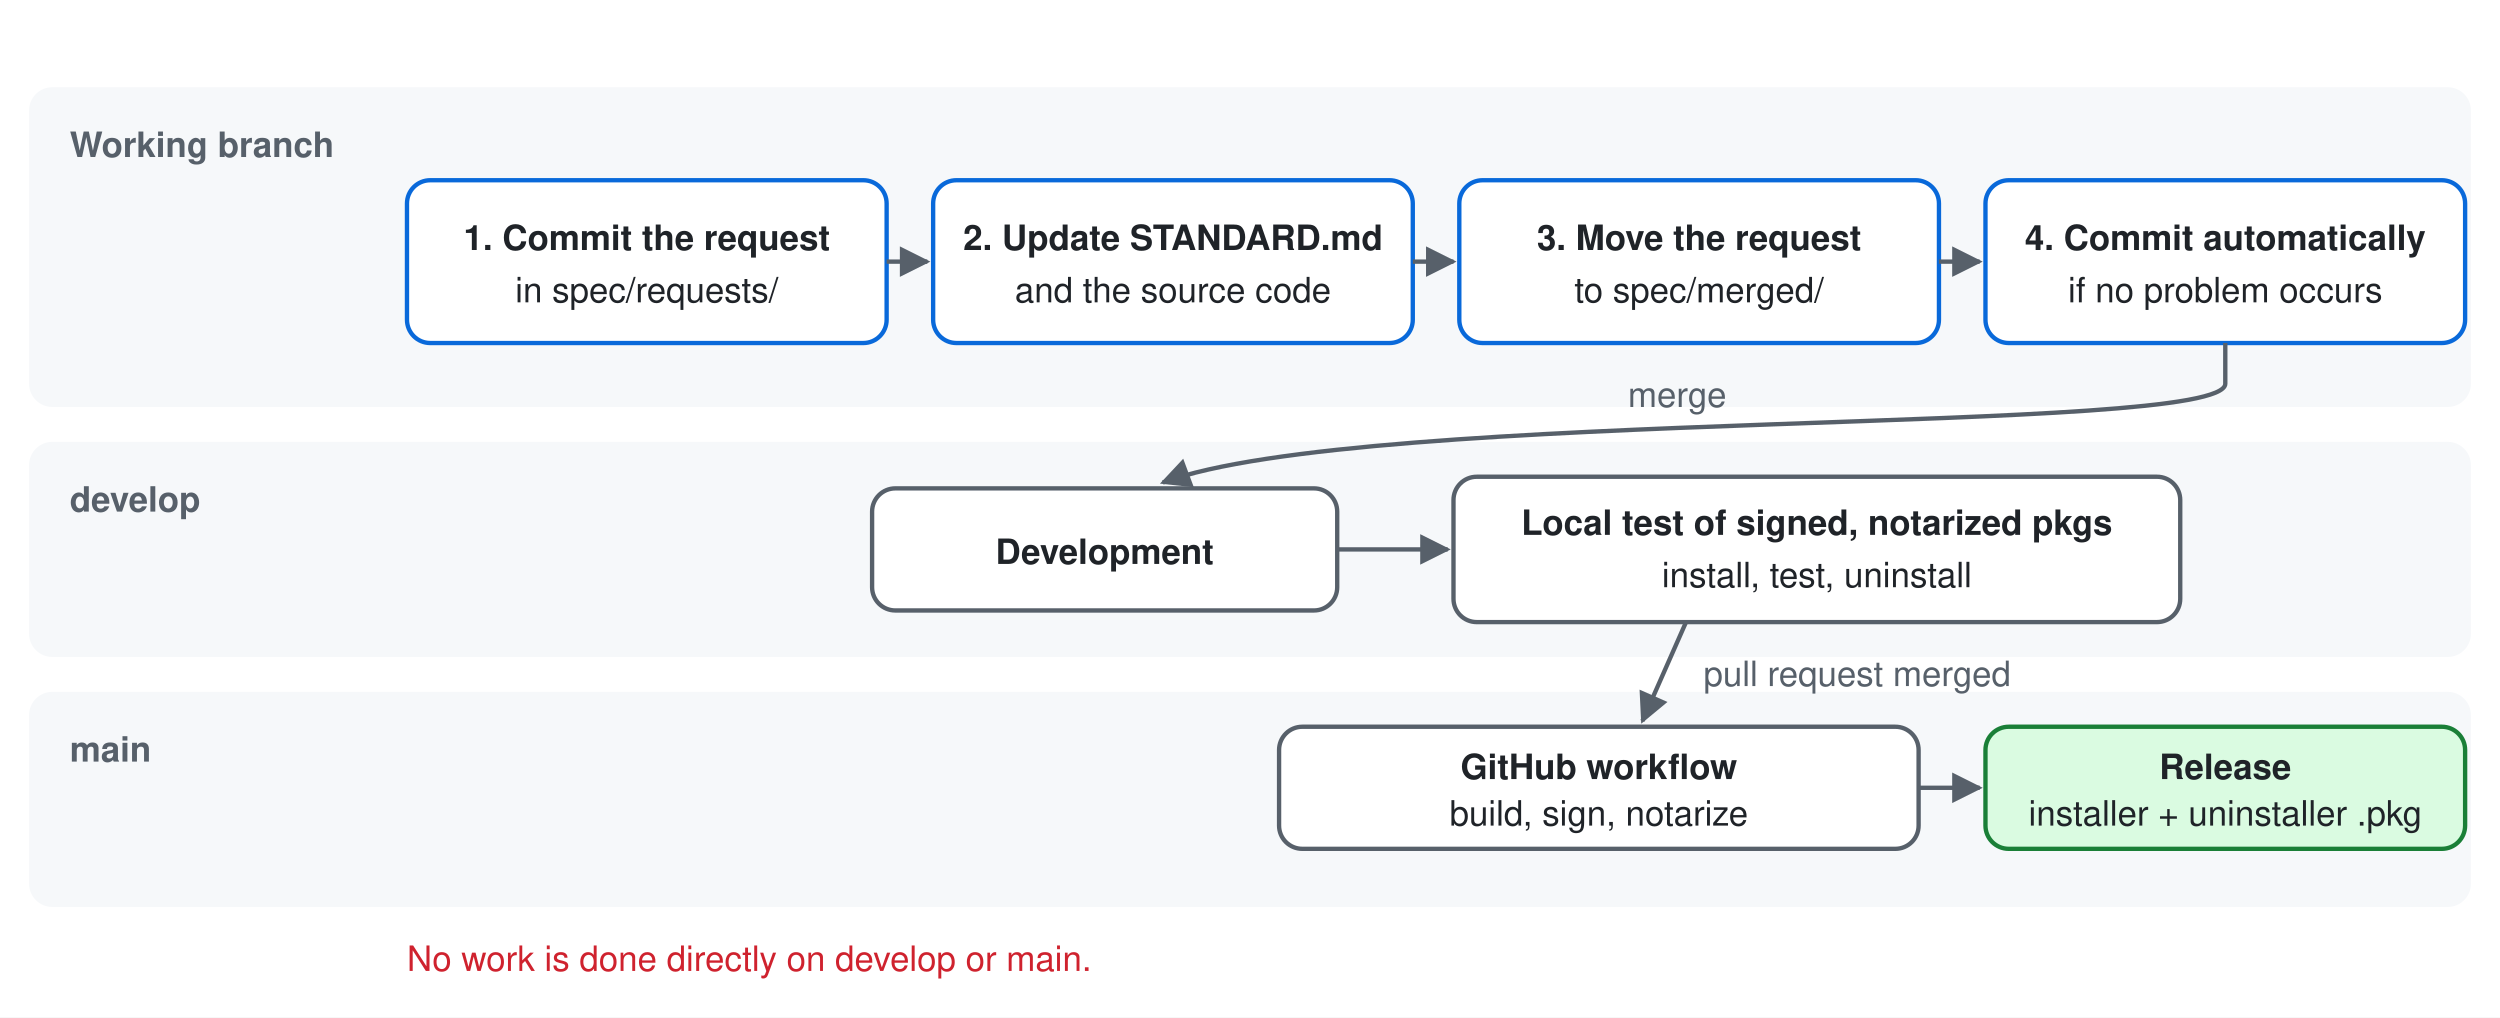
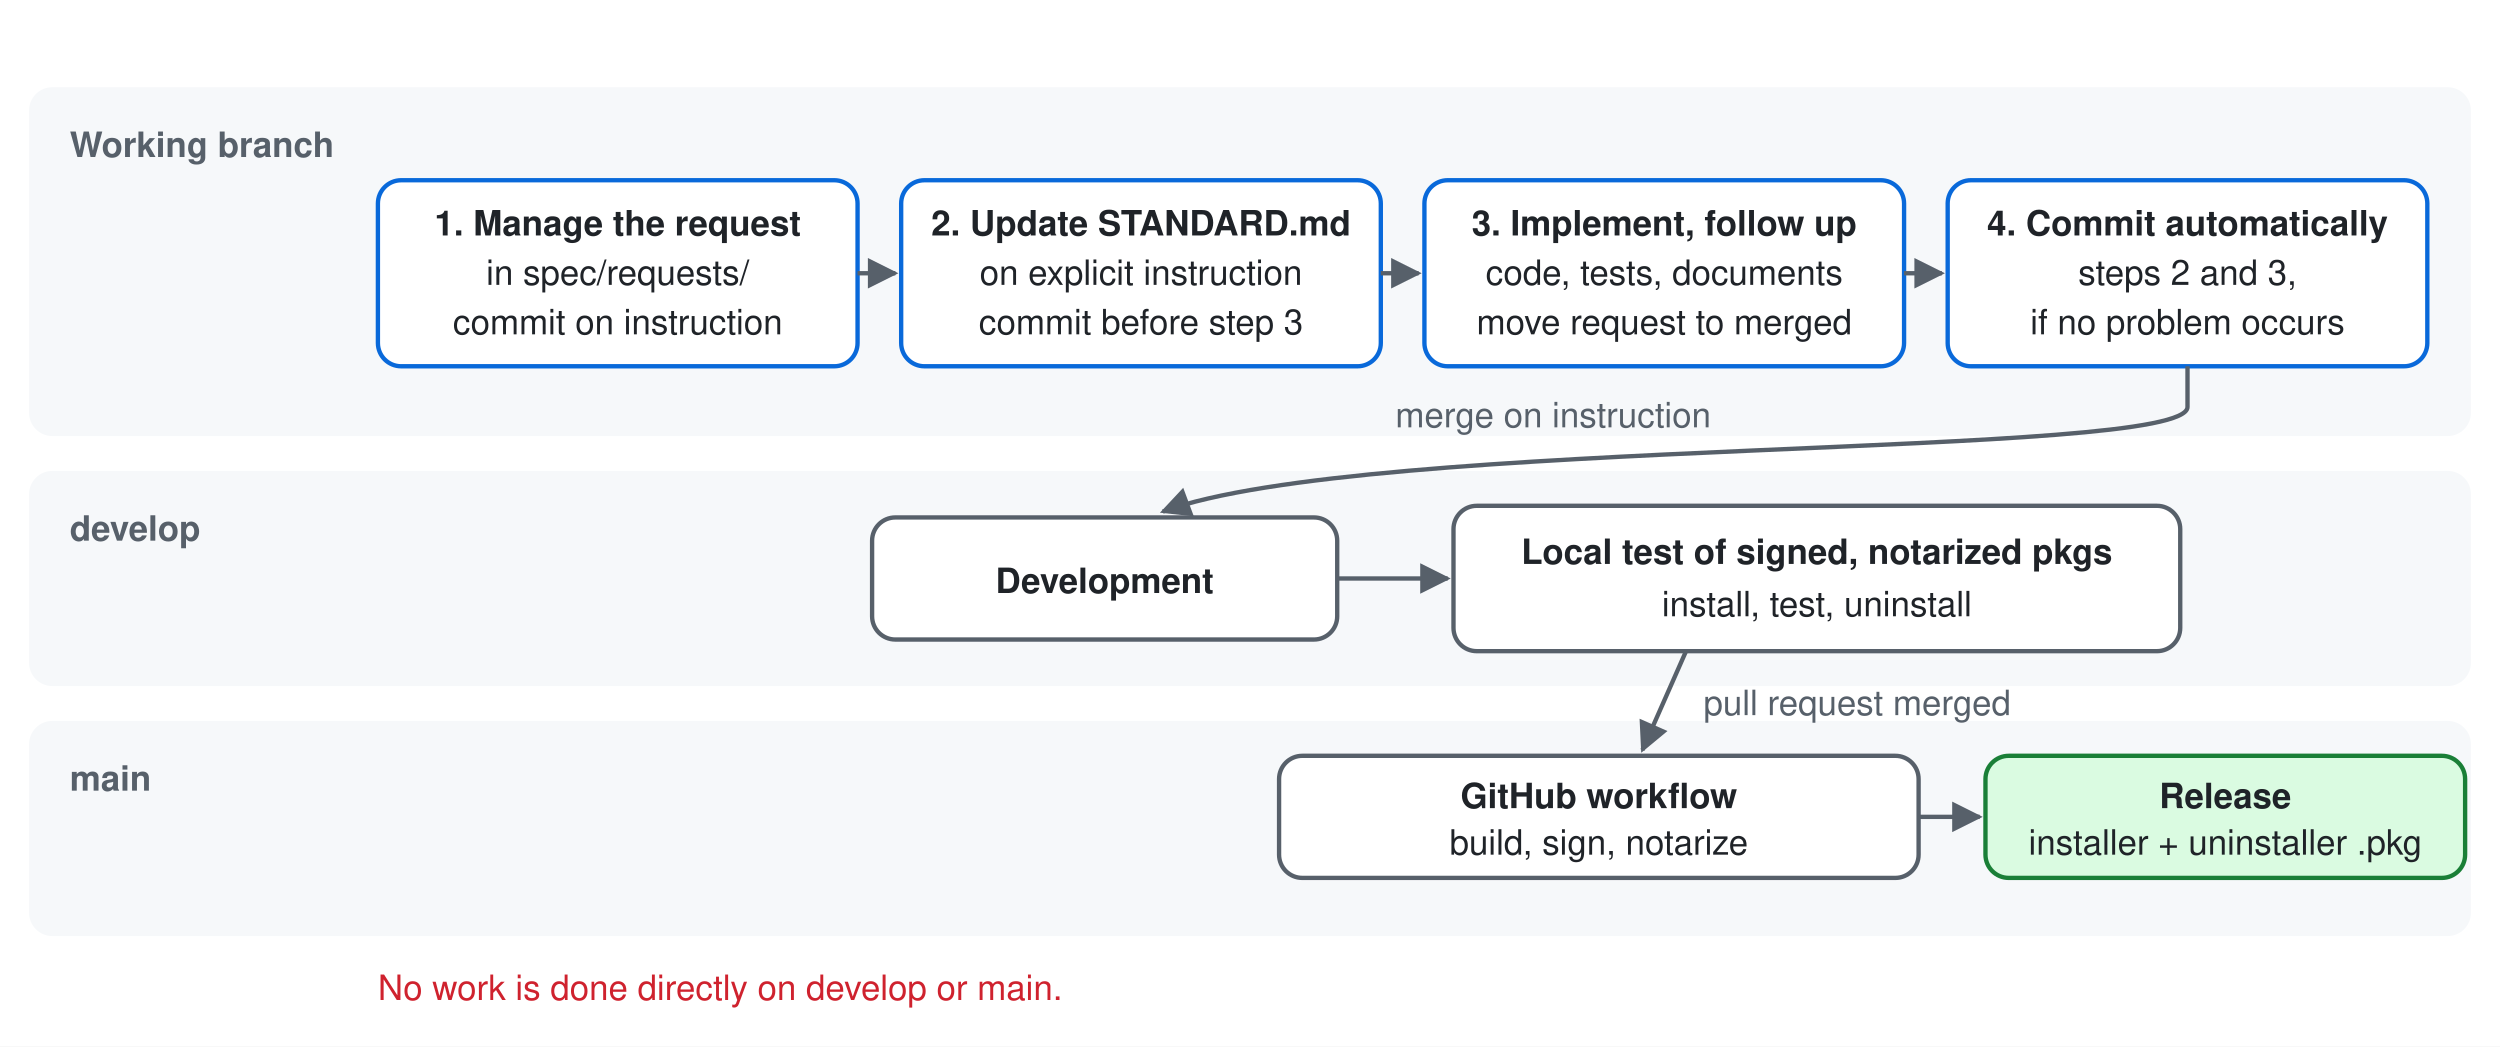
- <svg xmlns="http://www.w3.org/2000/svg" viewBox="0 0 860 350" font-family="-apple-system, Helvetica, Arial, sans-serif" font-size="12" fill="#1f2328">
+ <svg xmlns="http://www.w3.org/2000/svg" viewBox="0 0 860 360" font-family="-apple-system, Helvetica, Arial, sans-serif" font-size="12" fill="#1f2328">
  <defs>
    <marker id="arrow" viewBox="0 0 10 10" refX="9" refY="5" markerWidth="7" markerHeight="7" orient="auto">
      <path d="M0,0 L10,5 L0,10 z" fill="#57606a" />
    </marker>
  </defs>
-   <rect width="860" height="350" fill="#ffffff" />
-   <rect x="10" y="30" width="840" height="110" rx="8" fill="#f6f8fa" />
-   <rect x="10" y="152" width="840" height="74" rx="8" fill="#f6f8fa" />
-   <rect x="10" y="238" width="840" height="74" rx="8" fill="#f6f8fa" />
+   <rect width="860" height="360" fill="#ffffff" />
+   <rect x="10" y="30" width="840" height="120" rx="8" fill="#f6f8fa" />
+   <rect x="10" y="162" width="840" height="74" rx="8" fill="#f6f8fa" />
+   <rect x="10" y="248" width="840" height="74" rx="8" fill="#f6f8fa" />
  <g font-weight="600" fill="#57606a">
    <text x="24" y="54">Working branch</text>
-     <text x="24" y="176">develop</text>
-     <text x="24" y="262">main</text>
+     <text x="24" y="186">develop</text>
+     <text x="24" y="272">main</text>
  </g>
  <g fill="#ffffff" stroke="#0969da" stroke-width="1.5">
-     <rect x="140" y="62" width="165" height="56" rx="8" />
-     <rect x="321" y="62" width="165" height="56" rx="8" />
-     <rect x="502" y="62" width="165" height="56" rx="8" />
-     <rect x="683" y="62" width="165" height="56" rx="8" />
+     <rect x="130" y="62" width="165" height="64" rx="8" />
+     <rect x="310" y="62" width="165" height="64" rx="8" />
+     <rect x="490" y="62" width="165" height="64" rx="8" />
+     <rect x="670" y="62" width="165" height="64" rx="8" />
  </g>
  <g text-anchor="middle">
-     <text x="222.5" y="86" font-weight="600">1. Commit the request</text>
-     <text x="222.5" y="104">in spec/requests/</text>
-     <text x="403.5" y="86" font-weight="600">2. Update STANDARD.md</text>
-     <text x="403.5" y="104">and the source code</text>
-     <text x="584.5" y="86" font-weight="600">3. Move the request</text>
-     <text x="584.5" y="104">to spec/merged/</text>
-     <text x="765.5" y="86" font-weight="600">4. Commit automatically</text>
-     <text x="765.5" y="104">if no problem occurs</text>
+     <text x="212.5" y="81" font-weight="600">1. Manage the request</text>
+     <text x="212.5" y="98">in spec/requests/</text>
+     <text x="212.5" y="115">commit on instruction</text>
+     <text x="392.5" y="81" font-weight="600">2. Update STANDARD.md</text>
+     <text x="392.5" y="98">on explicit instruction</text>
+     <text x="392.5" y="115">commit before step 3</text>
+     <text x="572.5" y="81" font-weight="600">3. Implement, follow up</text>
+     <text x="572.5" y="98">code, tests, documents</text>
+     <text x="572.5" y="115">move request to merged</text>
+     <text x="752.5" y="81" font-weight="600">4. Commit automatically</text>
+     <text x="752.5" y="98">steps 2 and 3,</text>
+     <text x="752.5" y="115">if no problem occurs</text>
  </g>
  <g fill="#ffffff" stroke="#57606a" stroke-width="1.5">
-     <rect x="300" y="168" width="160" height="42" rx="8" />
-     <rect x="500" y="164" width="250" height="50" rx="8" />
+     <rect x="300" y="178" width="160" height="42" rx="8" />
+     <rect x="500" y="174" width="250" height="50" rx="8" />
  </g>
-   <text x="380" y="194" text-anchor="middle" font-weight="600">Development</text>
-   <text x="625" y="184" text-anchor="middle" font-weight="600">Local test of signed, notarized pkgs</text>
-   <text x="625" y="202" text-anchor="middle">install, test, uninstall</text>
-   <rect x="440" y="250" width="220" height="42" rx="8" fill="#ffffff" stroke="#57606a" stroke-width="1.5" />
-   <text x="550" y="268" text-anchor="middle" font-weight="600">GitHub workflow</text>
-   <text x="550" y="284" text-anchor="middle">build, sign, notarize</text>
-   <rect x="683" y="250" width="165" height="42" rx="8" fill="#dafbe1" stroke="#1a7f37" stroke-width="1.5" />
-   <text x="765.5" y="268" text-anchor="middle" font-weight="600">Release</text>
-   <text x="765.5" y="284" text-anchor="middle">installer + uninstaller .pkg</text>
+   <text x="380" y="204" text-anchor="middle" font-weight="600">Development</text>
+   <text x="625" y="194" text-anchor="middle" font-weight="600">Local test of signed, notarized pkgs</text>
+   <text x="625" y="212" text-anchor="middle">install, test, uninstall</text>
+   <rect x="440" y="260" width="220" height="42" rx="8" fill="#ffffff" stroke="#57606a" stroke-width="1.5" />
+   <text x="550" y="278" text-anchor="middle" font-weight="600">GitHub workflow</text>
+   <text x="550" y="294" text-anchor="middle">build, sign, notarize</text>
+   <rect x="683" y="260" width="165" height="42" rx="8" fill="#dafbe1" stroke="#1a7f37" stroke-width="1.5" />
+   <text x="765.5" y="278" text-anchor="middle" font-weight="600">Release</text>
+   <text x="765.5" y="294" text-anchor="middle">installer + uninstaller .pkg</text>
  <g stroke="#57606a" stroke-width="1.5" fill="none" marker-end="url(#arrow)">
-     <line x1="305" y1="90" x2="319" y2="90" />
-     <line x1="486" y1="90" x2="500" y2="90" />
-     <line x1="667" y1="90" x2="681" y2="90" />
-     <path d="M765.5,118 V132 C765.5,150 470,140 400,166" />
-     <line x1="460" y1="189" x2="498" y2="189" />
-     <line x1="580" y1="214" x2="565" y2="248" />
-     <line x1="660" y1="271" x2="681" y2="271" />
+     <line x1="295" y1="94" x2="308" y2="94" />
+     <line x1="475" y1="94" x2="488" y2="94" />
+     <line x1="655" y1="94" x2="668" y2="94" />
+     <path d="M752.5,126 V140 C752.5,158 470,150 400,176" />
+     <line x1="460" y1="199" x2="498" y2="199" />
+     <line x1="580" y1="224" x2="565" y2="258" />
+     <line x1="660" y1="281" x2="681" y2="281" />
  </g>
-   <text x="560" y="140" fill="#57606a">merge</text>
-   <text x="586" y="236" fill="#57606a">pull request merged</text>
-   <text x="140" y="334" fill="#cf222e">No work is done directly on develop or main.</text>
+   <text x="480" y="147" fill="#57606a">merge on instruction</text>
+   <text x="586" y="246" fill="#57606a">pull request merged</text>
+   <text x="130" y="344" fill="#cf222e">No work is done directly on develop or main.</text>
</svg>
